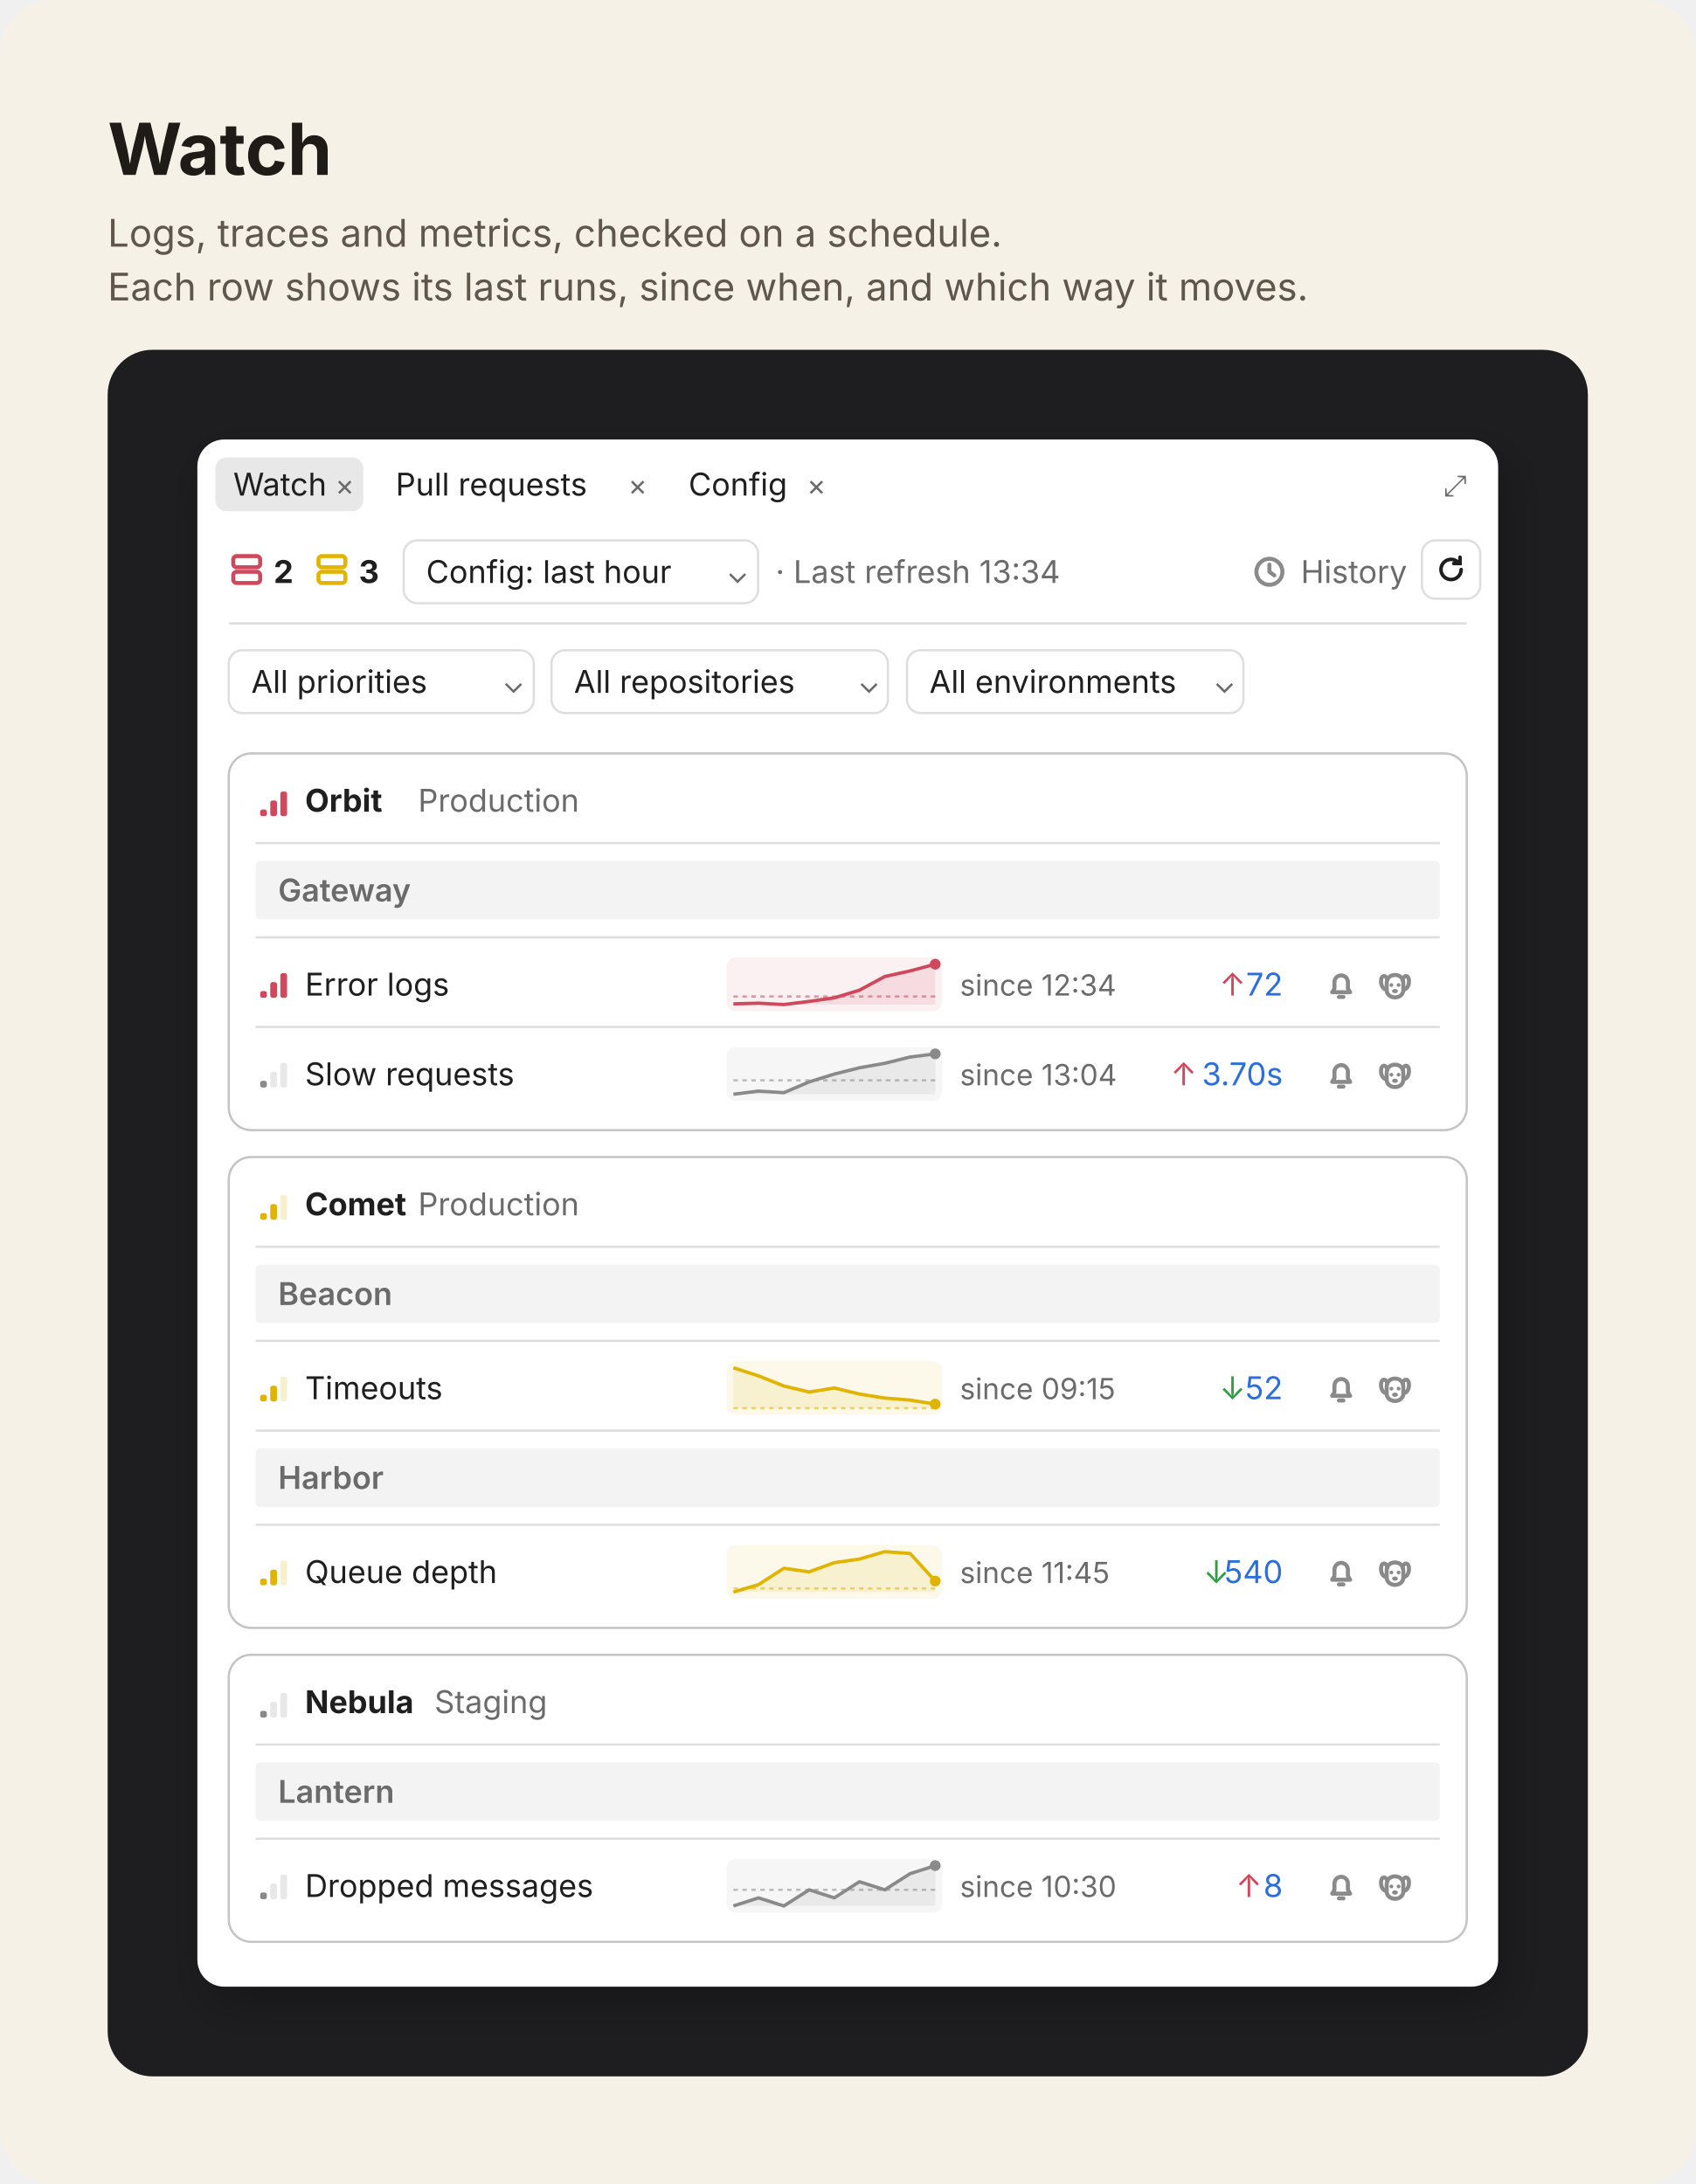
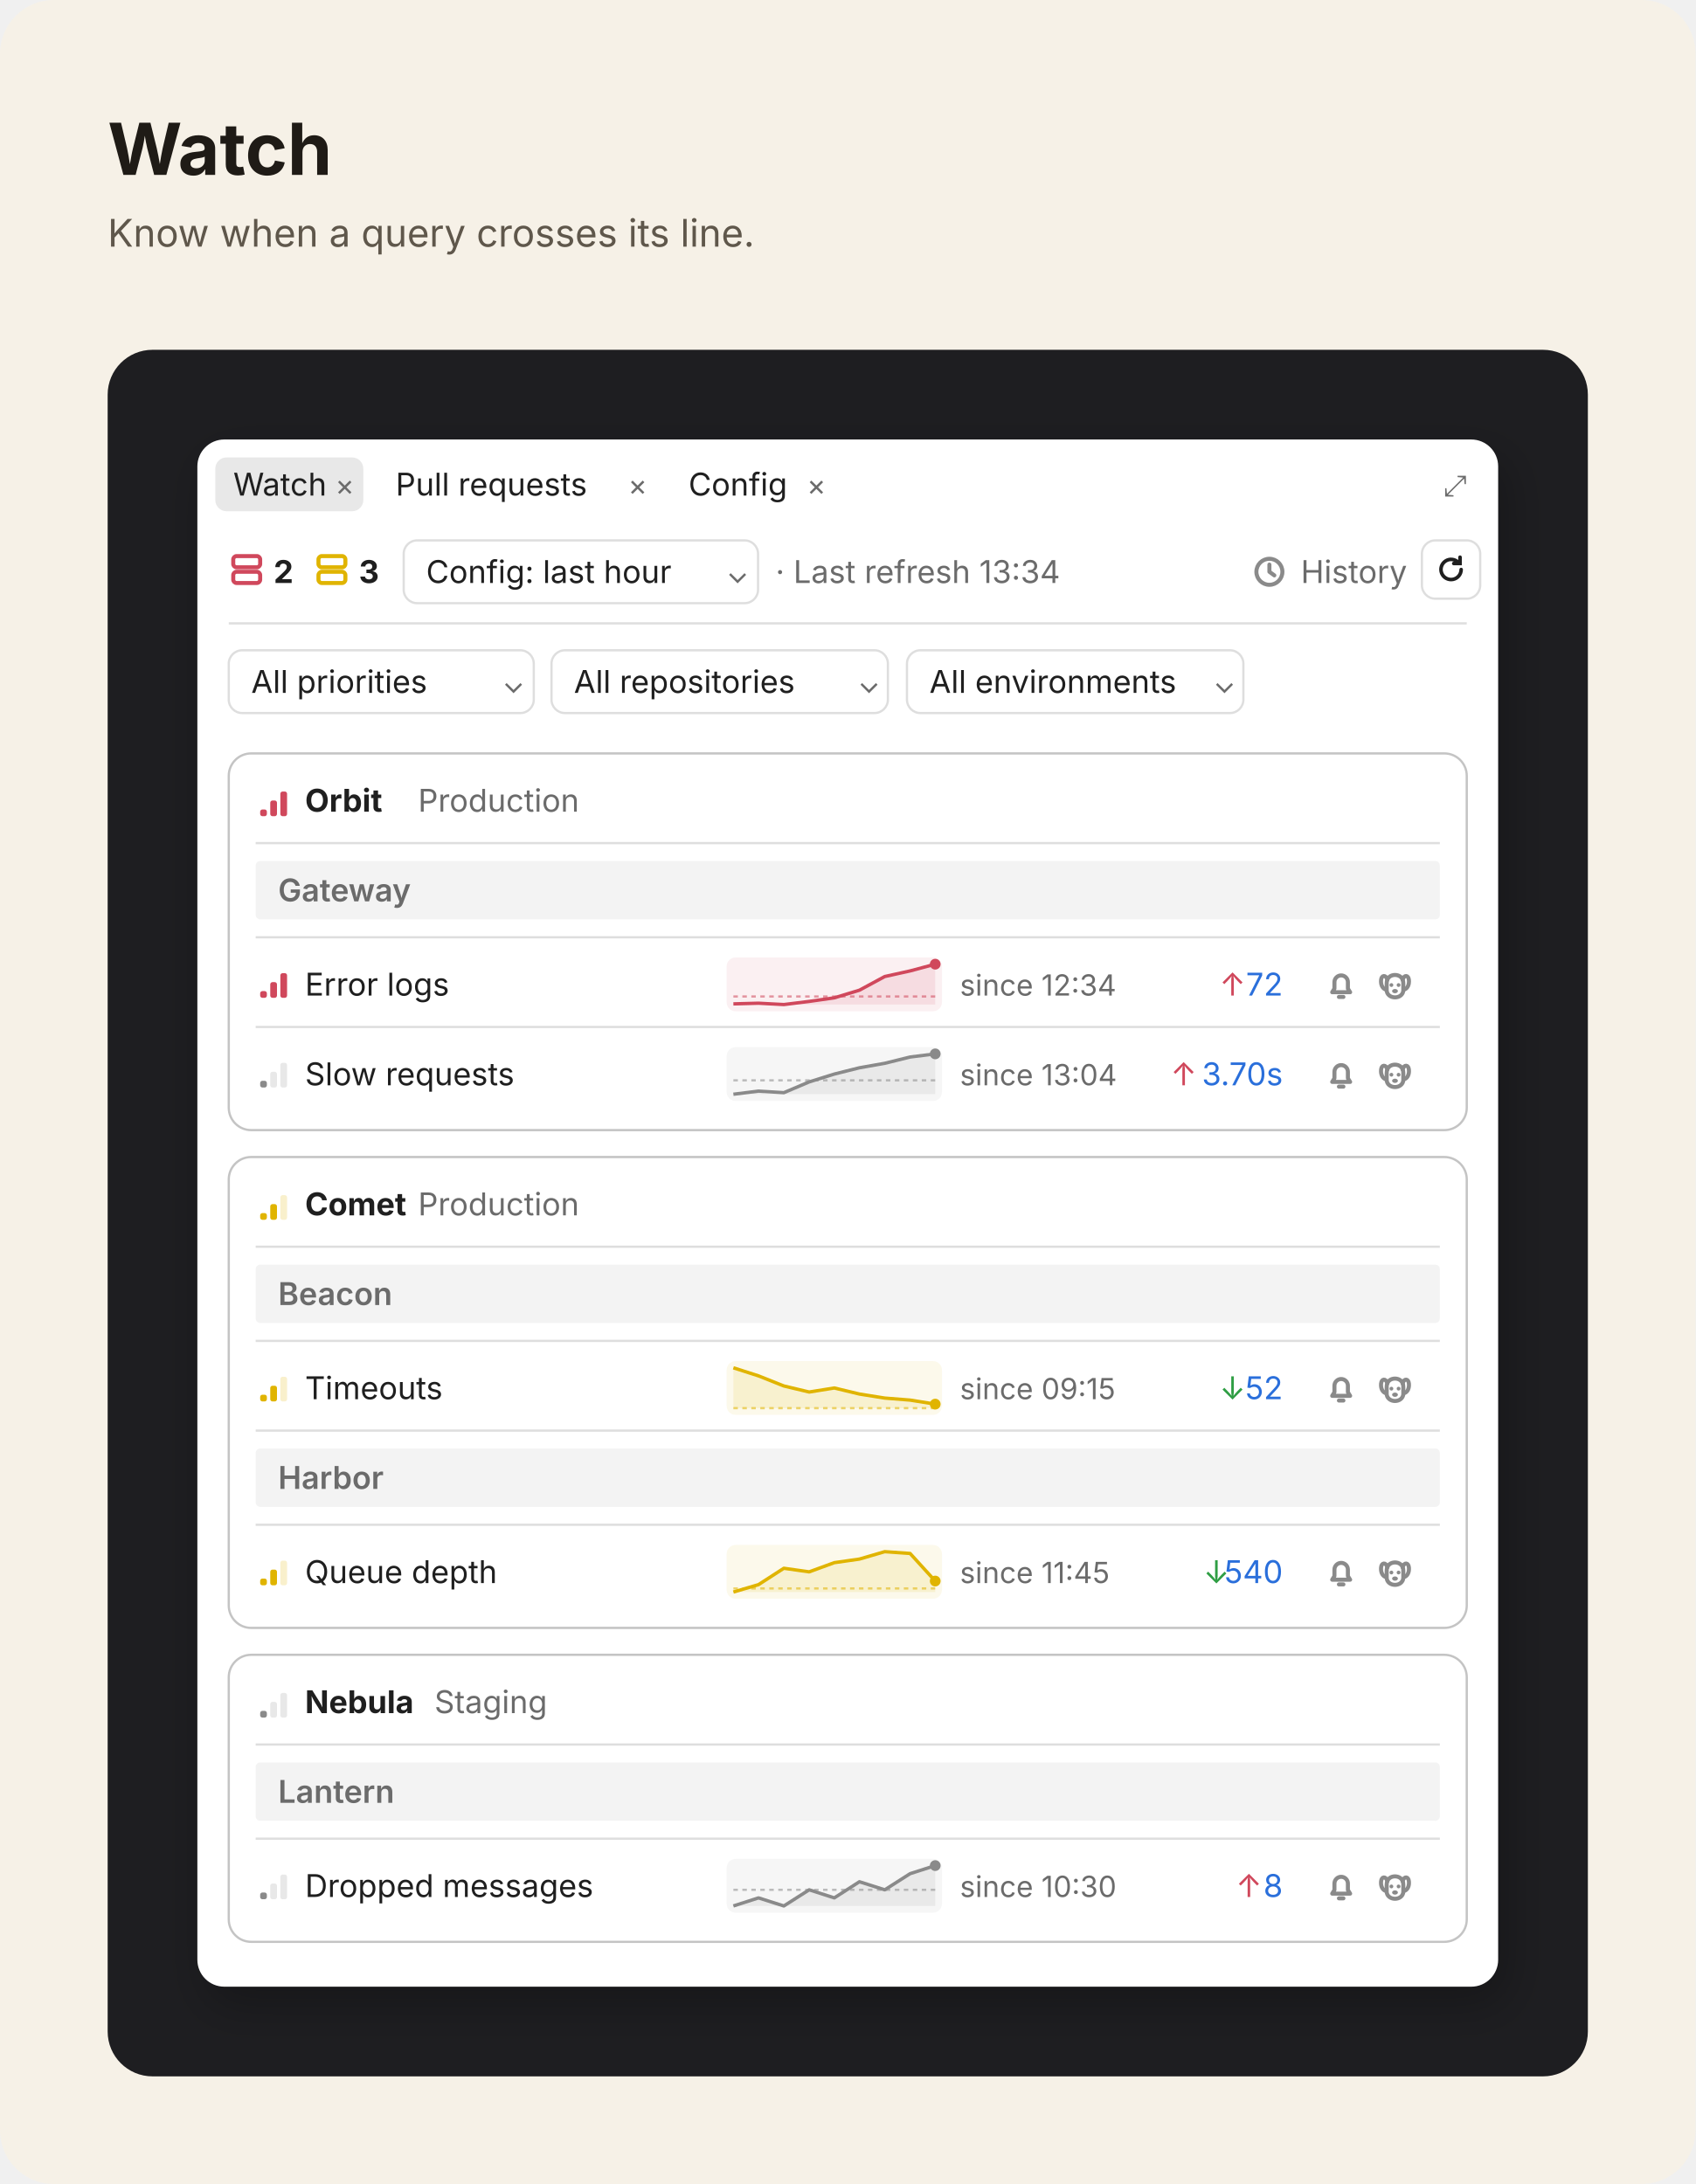
<svg xmlns="http://www.w3.org/2000/svg" viewBox="0 0 756 974" width="756" height="974" font-family="Inter, 'SF Pro Display', 'SF Pro Text', system-ui, -apple-system, 'Segoe UI Variable Display', 'Segoe UI', Roboto, 'Helvetica Neue', Arial, sans-serif">
  <defs>
    <filter id="blur" x="-10%" y="-10%" width="120%" height="120%">
      <feGaussianBlur stdDeviation="10" />
    </filter>
  </defs>
  <rect width="756" height="974" rx="24" fill="#F6F1E7" />
  <text x="48.0" y="78.0" font-size="32" fill="#1F1B16" font-weight="700" text-anchor="start">Watch</text>
-   <text x="48.0" y="110.0" font-size="17" fill="#5F574B" font-weight="400" text-anchor="start">Logs, traces and metrics, checked on a schedule.</text>
-   <text x="48.0" y="134.0" font-size="17" fill="#5F574B" font-weight="400" text-anchor="start">Each row shows its last runs, since when, and which way it moves.</text>
+   <text x="48.0" y="110.0" font-size="17" fill="#5F574B" font-weight="400" text-anchor="start">Know when a query crosses its line.</text>
  <rect x="48" y="156" width="660" height="770" rx="20" fill="#1E1E21" />
  <g transform="translate(88,196)">
    <rect x="4" y="8" width="580" height="690" rx="12" fill="#000" opacity="0.25" filter="url(#blur)" />
    <rect width="580" height="690" rx="12" fill="#fff" />
    <rect x="8" y="8" width="66" height="24" rx="5" fill="#E8E8E8" />
    <text x="16.0" y="25.0" font-size="14" fill="#1F1F1F" font-weight="400" text-anchor="start">Watch</text>
    <text x="61.4" y="25.0" font-size="13" fill="#6B6B6B" font-weight="400" text-anchor="start">×</text>
    <text x="88.4" y="25.0" font-size="14" fill="#1F1F1F" font-weight="400" text-anchor="start">Pull requests</text>
    <text x="192.0" y="25.0" font-size="13" fill="#6B6B6B" font-weight="400" text-anchor="start">×</text>
    <text x="219.0" y="25.0" font-size="14" fill="#1F1F1F" font-weight="400" text-anchor="start">Config</text>
    <text x="271.7" y="25.0" font-size="13" fill="#6B6B6B" font-weight="400" text-anchor="start">×</text>
    <text x="566.0" y="25.0" font-size="13" fill="#6B6B6B" font-weight="400" text-anchor="end">⤢</text>
    <g fill="none" stroke="#D0485C" stroke-width="1.8">
      <rect x="16" y="52" width="12" height="5" rx="1.5" />
      <rect x="16" y="59" width="12" height="5" rx="1.5" />
    </g>
    <text x="34.0" y="64.0" font-size="14" fill="#1F1F1F" font-weight="700" text-anchor="start">2</text>
    <g fill="none" stroke="#E0B400" stroke-width="1.8">
      <rect x="54" y="52" width="12" height="5" rx="1.5" />
      <rect x="54" y="59" width="12" height="5" rx="1.5" />
    </g>
    <text x="72.0" y="64.0" font-size="14" fill="#1F1F1F" font-weight="700" text-anchor="start">3</text>
    <rect x="92.0" y="45" width="158" height="28" rx="6" fill="#fff" stroke="#DEDEDE" />
    <text x="102.0" y="64.0" font-size="14" fill="#1F1F1F" font-weight="400" text-anchor="start">Config: last hour</text>
    <text x="235.8" y="64.0" font-size="13" fill="#6B6B6B" font-weight="400" text-anchor="start">⌄</text>
    <text x="257.8" y="64.0" font-size="14" fill="#6B6B6B" font-weight="400" text-anchor="start">· Last refresh 13:34</text>
    <g transform="translate(470.0,51.0) scale(1.0)">
      <g fill="none" stroke="#8A8A8A" stroke-width="1.8" stroke-linecap="round" stroke-linejoin="round">
        <circle cx="8" cy="8" r="5.8" />
        <path d="M8 4.8V8l2.2 1.6" />
      </g>
    </g>
    <text x="492.0" y="64.0" font-size="14" fill="#6B6B6B" font-weight="400" text-anchor="start">History</text>
    <rect x="546" y="45" width="26" height="26" rx="6" fill="#fff" stroke="#DEDEDE" />
    <g transform="translate(551.0,50.0) scale(1.0)">
      <g fill="none" stroke="#1F1F1F" stroke-width="1.6" stroke-linecap="round">
        <path d="M12.5 8a4.5 4.5 0 1 1-1.3-3.2" />
        <path d="M12 2.5v2.8H9.2" />
      </g>
    </g>
    <line x1="14" y1="82" x2="566" y2="82" stroke="#DEDEDE" />
    <rect x="14.0" y="94" width="136" height="28" rx="6" fill="#fff" stroke="#DEDEDE" />
    <text x="24.0" y="113.0" font-size="14" fill="#1F1F1F" font-weight="400" text-anchor="start">All priorities</text>
    <text x="135.9" y="113.0" font-size="13" fill="#6B6B6B" font-weight="400" text-anchor="start">⌄</text>
    <rect x="157.9" y="94" width="150" height="28" rx="6" fill="#fff" stroke="#DEDEDE" />
    <text x="167.9" y="113.0" font-size="14" fill="#1F1F1F" font-weight="400" text-anchor="start">All repositories</text>
    <text x="294.4" y="113.0" font-size="13" fill="#6B6B6B" font-weight="400" text-anchor="start">⌄</text>
    <rect x="316.4" y="94" width="150" height="28" rx="6" fill="#fff" stroke="#DEDEDE" />
    <text x="326.4" y="113.0" font-size="14" fill="#1F1F1F" font-weight="400" text-anchor="start">All environments</text>
    <text x="452.9" y="113.0" font-size="13" fill="#6B6B6B" font-weight="400" text-anchor="start">⌄</text>
    <rect x="14" y="140" width="552" height="168" rx="10" fill="#fff" stroke="#C4C4C4" />
    <rect x="28.0" y="165.0" width="3" height="3" rx="1" fill="#D0485C" opacity="1" />
    <rect x="32.5" y="161.0" width="3" height="7" rx="1" fill="#D0485C" opacity="1" />
    <rect x="37.0" y="157.0" width="3" height="11" rx="1" fill="#D0485C" opacity="1" />
    <text x="48.0" y="166.0" font-size="14" fill="#1F1F1F" font-weight="700" text-anchor="start">Orbit</text>
    <text x="98.4" y="166.0" font-size="14" fill="#6B6B6B" font-weight="400" text-anchor="start">Production</text>
    <line x1="26" y1="180" x2="554" y2="180" stroke="#DEDEDE" />
    <rect x="26" y="188" width="528" height="26" rx="2" fill="#8A8A8A" fill-opacity="0.1" />
    <text x="36.0" y="206.0" font-size="14" fill="#6B6B6B" font-weight="600" text-anchor="start">Gateway</text>
    <line x1="26" y1="222" x2="554" y2="222" stroke="#DEDEDE" />
    <rect x="28.0" y="246.0" width="3" height="3" rx="1" fill="#D0485C" opacity="1" />
    <rect x="32.5" y="242.0" width="3" height="7" rx="1" fill="#D0485C" opacity="1" />
    <rect x="37.0" y="238.0" width="3" height="11" rx="1" fill="#D0485C" opacity="1" />
    <text x="48.0" y="248.0" font-size="14" fill="#1F1F1F" font-weight="400" text-anchor="start">Error logs</text>
    <rect x="236" y="231" width="96" height="24" rx="4" fill="#D0485C" fill-opacity="0.08" />
    <line x1="239" y1="248.4" x2="329" y2="248.4" stroke="#D0485C" stroke-opacity="0.55" stroke-dasharray="2 2" />
    <path d="M239.0,252 L239.0,251.7 L250.2,251.4 L261.5,252.0 L272.8,250.6 L284.0,249.0 L295.2,245.6 L306.5,239.5 L317.8,237.0 L329.0,234.0 L329.0,252 Z" fill="#D0485C" fill-opacity="0.12" />
    <polyline points="239.0,251.7 250.2,251.4 261.5,252.0 272.8,250.6 284.0,249.0 295.2,245.6 306.5,239.5 317.8,237.0 329.0,234.0" fill="none" stroke="#D0485C" stroke-width="1.5" stroke-linejoin="round" />
    <circle cx="329.0" cy="234.0" r="2.4" fill="#D0485C" />
    <text x="340.0" y="248.0" font-size="13" fill="#6B6B6B" font-weight="400" text-anchor="start">since 12:34</text>
    <text x="484.0" y="248.0" font-size="14" fill="#2A6FDB" font-weight="400" text-anchor="end">72</text>
    <text x="467.4" y="248.0" font-size="14" fill="#D0485C" font-weight="400" text-anchor="end">↑</text>
    <g transform="translate(502.0,235.0) scale(1.0)">
      <g fill="none" stroke="#8A8A8A" stroke-width="1.8" stroke-linecap="round" stroke-linejoin="round">
        <path d="M4 11.5h8l-1-1.6V7a3 3 0 0 0-6 0v2.9z" />
        <path d="M7 13.6h2" />
      </g>
    </g>
    <g transform="translate(526.0,235.0) scale(1.0)">
      <g fill="none" stroke="#8A8A8A" stroke-width="1.8" stroke-linecap="round" stroke-linejoin="round">
        <path d="M4.6 6C4 3.6 2 3.8 1.8 6c-.2 2 .5 3.6 1.8 4.2" />
        <path d="M11.4 6c.6-2.4 2.6-2.2 2.8 0 .2 2-.5 3.6-1.8 4.2" />
        <path d="M4.3 7.4c0-2.3 1.7-3.6 3.7-3.6s3.7 1.3 3.7 3.6v3.2c0 1.9-1.7 3.2-3.7 3.2s-3.7-1.3-3.7-3.2z" />
      </g>
      <g fill="#8A8A8A">
        <circle cx="6.4" cy="8.3" r=".85" />
        <circle cx="9.6" cy="8.3" r=".85" />
        <ellipse cx="8" cy="11" rx="1.3" ry=".95" />
      </g>
    </g>
    <line x1="26" y1="262" x2="554" y2="262" stroke="#DEDEDE" />
    <rect x="28.0" y="286.0" width="3" height="3" rx="1" fill="#8A8A8A" opacity="1" />
    <rect x="32.5" y="282.0" width="3" height="7" rx="1" fill="#8A8A8A" opacity="0.2" />
    <rect x="37.0" y="278.0" width="3" height="11" rx="1" fill="#8A8A8A" opacity="0.2" />
    <text x="48.0" y="288.0" font-size="14" fill="#1F1F1F" font-weight="400" text-anchor="start">Slow requests</text>
    <rect x="236" y="271" width="96" height="24" rx="4" fill="#8A8A8A" fill-opacity="0.08" />
    <line x1="239" y1="285.8" x2="329" y2="285.8" stroke="#8A8A8A" stroke-opacity="0.55" stroke-dasharray="2 2" />
    <path d="M239.0,292 L239.0,292.0 L250.2,290.6 L261.5,291.3 L272.8,286.5 L284.0,283.0 L295.2,280.2 L306.5,278.2 L317.8,275.4 L329.0,274.0 L329.0,292 Z" fill="#8A8A8A" fill-opacity="0.12" />
    <polyline points="239.0,292.0 250.2,290.6 261.5,291.3 272.8,286.5 284.0,283.0 295.2,280.2 306.5,278.2 317.8,275.4 329.0,274.0" fill="none" stroke="#8A8A8A" stroke-width="1.5" stroke-linejoin="round" />
    <circle cx="329.0" cy="274.0" r="2.4" fill="#8A8A8A" />
    <text x="340.0" y="288.0" font-size="13" fill="#6B6B6B" font-weight="400" text-anchor="start">since 13:04</text>
    <text x="484.0" y="288.0" font-size="14" fill="#2A6FDB" font-weight="400" text-anchor="end">3.70s</text>
    <text x="445.6" y="288.0" font-size="14" fill="#D0485C" font-weight="400" text-anchor="end">↑</text>
    <g transform="translate(502.0,275.0) scale(1.0)">
      <g fill="none" stroke="#8A8A8A" stroke-width="1.8" stroke-linecap="round" stroke-linejoin="round">
        <path d="M4 11.5h8l-1-1.6V7a3 3 0 0 0-6 0v2.9z" />
        <path d="M7 13.6h2" />
      </g>
    </g>
    <g transform="translate(526.0,275.0) scale(1.0)">
      <g fill="none" stroke="#8A8A8A" stroke-width="1.8" stroke-linecap="round" stroke-linejoin="round">
        <path d="M4.6 6C4 3.6 2 3.8 1.8 6c-.2 2 .5 3.6 1.8 4.2" />
        <path d="M11.4 6c.6-2.4 2.6-2.2 2.8 0 .2 2-.5 3.6-1.8 4.2" />
        <path d="M4.3 7.4c0-2.3 1.7-3.6 3.7-3.6s3.7 1.3 3.7 3.6v3.2c0 1.9-1.7 3.2-3.7 3.2s-3.7-1.3-3.7-3.2z" />
      </g>
      <g fill="#8A8A8A">
        <circle cx="6.4" cy="8.3" r=".85" />
        <circle cx="9.6" cy="8.3" r=".85" />
        <ellipse cx="8" cy="11" rx="1.3" ry=".95" />
      </g>
    </g>
    <rect x="14" y="320" width="552" height="210" rx="10" fill="#fff" stroke="#C4C4C4" />
    <rect x="28.0" y="345.0" width="3" height="3" rx="1" fill="#E0B400" opacity="1" />
    <rect x="32.5" y="341.0" width="3" height="7" rx="1" fill="#E0B400" opacity="1" />
    <rect x="37.0" y="337.0" width="3" height="11" rx="1" fill="#E0B400" opacity="0.2" />
    <text x="48.0" y="346.0" font-size="14" fill="#1F1F1F" font-weight="700" text-anchor="start">Comet</text>
    <text x="98.4" y="346.0" font-size="14" fill="#6B6B6B" font-weight="400" text-anchor="start">Production</text>
    <line x1="26" y1="360" x2="554" y2="360" stroke="#DEDEDE" />
    <rect x="26" y="368" width="528" height="26" rx="2" fill="#8A8A8A" fill-opacity="0.1" />
    <text x="36.0" y="386.0" font-size="14" fill="#6B6B6B" font-weight="600" text-anchor="start">Beacon</text>
    <line x1="26" y1="402" x2="554" y2="402" stroke="#DEDEDE" />
    <rect x="28.0" y="426.0" width="3" height="3" rx="1" fill="#E0B400" opacity="1" />
    <rect x="32.5" y="422.0" width="3" height="7" rx="1" fill="#E0B400" opacity="1" />
    <rect x="37.0" y="418.0" width="3" height="11" rx="1" fill="#E0B400" opacity="0.2" />
    <text x="48.0" y="428.0" font-size="14" fill="#1F1F1F" font-weight="400" text-anchor="start">Timeouts</text>
    <rect x="236" y="411" width="96" height="24" rx="4" fill="#E0B400" fill-opacity="0.08" />
    <line x1="239" y1="432.0" x2="329" y2="432.0" stroke="#E0B400" stroke-opacity="0.55" stroke-dasharray="2 2" />
    <path d="M239.0,432 L239.0,414.0 L250.2,417.6 L261.5,422.1 L272.8,424.8 L284.0,423.0 L295.2,425.7 L306.5,427.5 L317.8,428.4 L329.0,430.2 L329.0,432 Z" fill="#E0B400" fill-opacity="0.12" />
    <polyline points="239.0,414.0 250.2,417.6 261.5,422.1 272.8,424.8 284.0,423.0 295.2,425.7 306.5,427.5 317.8,428.4 329.0,430.2" fill="none" stroke="#E0B400" stroke-width="1.5" stroke-linejoin="round" />
    <circle cx="329.0" cy="430.2" r="2.4" fill="#E0B400" />
    <text x="340.0" y="428.0" font-size="13" fill="#6B6B6B" font-weight="400" text-anchor="start">since 09:15</text>
    <text x="484.0" y="428.0" font-size="14" fill="#2A6FDB" font-weight="400" text-anchor="end">52</text>
    <text x="467.4" y="428.0" font-size="14" fill="#2F9E44" font-weight="400" text-anchor="end">↓</text>
    <g transform="translate(502.0,415.0) scale(1.0)">
      <g fill="none" stroke="#8A8A8A" stroke-width="1.8" stroke-linecap="round" stroke-linejoin="round">
        <path d="M4 11.5h8l-1-1.6V7a3 3 0 0 0-6 0v2.9z" />
        <path d="M7 13.6h2" />
      </g>
    </g>
    <g transform="translate(526.0,415.0) scale(1.0)">
      <g fill="none" stroke="#8A8A8A" stroke-width="1.8" stroke-linecap="round" stroke-linejoin="round">
        <path d="M4.6 6C4 3.6 2 3.8 1.8 6c-.2 2 .5 3.6 1.8 4.2" />
        <path d="M11.4 6c.6-2.4 2.6-2.2 2.8 0 .2 2-.5 3.6-1.8 4.2" />
        <path d="M4.3 7.4c0-2.3 1.7-3.6 3.7-3.6s3.7 1.3 3.7 3.6v3.2c0 1.9-1.7 3.2-3.7 3.2s-3.7-1.3-3.7-3.2z" />
      </g>
      <g fill="#8A8A8A">
        <circle cx="6.4" cy="8.3" r=".85" />
        <circle cx="9.6" cy="8.3" r=".85" />
        <ellipse cx="8" cy="11" rx="1.3" ry=".95" />
      </g>
    </g>
    <line x1="26" y1="442" x2="554" y2="442" stroke="#DEDEDE" />
    <rect x="26" y="450" width="528" height="26" rx="2" fill="#8A8A8A" fill-opacity="0.1" />
    <text x="36.0" y="468.0" font-size="14" fill="#6B6B6B" font-weight="600" text-anchor="start">Harbor</text>
    <line x1="26" y1="484" x2="554" y2="484" stroke="#DEDEDE" />
    <rect x="28.0" y="508.0" width="3" height="3" rx="1" fill="#E0B400" opacity="1" />
    <rect x="32.5" y="504.0" width="3" height="7" rx="1" fill="#E0B400" opacity="1" />
    <rect x="37.0" y="500.0" width="3" height="11" rx="1" fill="#E0B400" opacity="0.2" />
    <text x="48.0" y="510.0" font-size="14" fill="#1F1F1F" font-weight="400" text-anchor="start">Queue depth</text>
    <rect x="236" y="493" width="96" height="24" rx="4" fill="#E0B400" fill-opacity="0.08" />
    <line x1="239" y1="512.4" x2="329" y2="512.4" stroke="#E0B400" stroke-opacity="0.55" stroke-dasharray="2 2" />
    <path d="M239.0,514 L239.0,514.0 L250.2,510.7 L261.5,503.4 L272.8,505.0 L284.0,500.9 L295.2,499.3 L306.5,496.0 L317.8,496.8 L329.0,509.1 L329.0,514 Z" fill="#E0B400" fill-opacity="0.12" />
    <polyline points="239.0,514.0 250.2,510.7 261.5,503.4 272.8,505.0 284.0,500.9 295.2,499.3 306.5,496.0 317.8,496.8 329.0,509.1" fill="none" stroke="#E0B400" stroke-width="1.5" stroke-linejoin="round" />
    <circle cx="329.0" cy="509.1" r="2.4" fill="#E0B400" />
    <text x="340.0" y="510.0" font-size="13" fill="#6B6B6B" font-weight="400" text-anchor="start">since 11:45</text>
    <text x="484.0" y="510.0" font-size="14" fill="#2A6FDB" font-weight="400" text-anchor="end">540</text>
    <text x="460.2" y="510.0" font-size="14" fill="#2F9E44" font-weight="400" text-anchor="end">↓</text>
    <g transform="translate(502.0,497.0) scale(1.0)">
      <g fill="none" stroke="#8A8A8A" stroke-width="1.8" stroke-linecap="round" stroke-linejoin="round">
        <path d="M4 11.5h8l-1-1.6V7a3 3 0 0 0-6 0v2.9z" />
        <path d="M7 13.6h2" />
      </g>
    </g>
    <g transform="translate(526.0,497.0) scale(1.0)">
      <g fill="none" stroke="#8A8A8A" stroke-width="1.8" stroke-linecap="round" stroke-linejoin="round">
        <path d="M4.6 6C4 3.6 2 3.8 1.8 6c-.2 2 .5 3.6 1.8 4.2" />
        <path d="M11.4 6c.6-2.4 2.6-2.2 2.8 0 .2 2-.5 3.6-1.8 4.2" />
        <path d="M4.3 7.4c0-2.3 1.7-3.6 3.7-3.6s3.7 1.3 3.7 3.6v3.2c0 1.9-1.7 3.2-3.7 3.2s-3.7-1.3-3.7-3.2z" />
      </g>
      <g fill="#8A8A8A">
        <circle cx="6.4" cy="8.3" r=".85" />
        <circle cx="9.6" cy="8.3" r=".85" />
        <ellipse cx="8" cy="11" rx="1.3" ry=".95" />
      </g>
    </g>
    <rect x="14" y="542" width="552" height="128" rx="10" fill="#fff" stroke="#C4C4C4" />
    <rect x="28.0" y="567.0" width="3" height="3" rx="1" fill="#8A8A8A" opacity="1" />
    <rect x="32.5" y="563.0" width="3" height="7" rx="1" fill="#8A8A8A" opacity="0.2" />
    <rect x="37.0" y="559.0" width="3" height="11" rx="1" fill="#8A8A8A" opacity="0.2" />
    <text x="48.0" y="568.0" font-size="14" fill="#1F1F1F" font-weight="700" text-anchor="start">Nebula</text>
    <text x="105.7" y="568.0" font-size="14" fill="#6B6B6B" font-weight="400" text-anchor="start">Staging</text>
    <line x1="26" y1="582" x2="554" y2="582" stroke="#DEDEDE" />
    <rect x="26" y="590" width="528" height="26" rx="2" fill="#8A8A8A" fill-opacity="0.1" />
    <text x="36.0" y="608.0" font-size="14" fill="#6B6B6B" font-weight="600" text-anchor="start">Lantern</text>
    <line x1="26" y1="624" x2="554" y2="624" stroke="#DEDEDE" />
    <rect x="28.0" y="648.0" width="3" height="3" rx="1" fill="#8A8A8A" opacity="1" />
    <rect x="32.5" y="644.0" width="3" height="7" rx="1" fill="#8A8A8A" opacity="0.2" />
    <rect x="37.0" y="640.0" width="3" height="11" rx="1" fill="#8A8A8A" opacity="0.2" />
    <text x="48.0" y="650.0" font-size="14" fill="#1F1F1F" font-weight="400" text-anchor="start">Dropped messages</text>
    <rect x="236" y="633" width="96" height="24" rx="4" fill="#8A8A8A" fill-opacity="0.08" />
    <line x1="239" y1="646.8" x2="329" y2="646.8" stroke="#8A8A8A" stroke-opacity="0.55" stroke-dasharray="2 2" />
    <path d="M239.0,654 L239.0,654.0 L250.2,650.4 L261.5,654.0 L272.8,646.8 L284.0,650.4 L295.2,643.2 L306.5,646.8 L317.8,639.6 L329.0,636.0 L329.0,654 Z" fill="#8A8A8A" fill-opacity="0.12" />
    <polyline points="239.0,654.0 250.2,650.4 261.5,654.0 272.8,646.8 284.0,650.4 295.2,643.2 306.5,646.8 317.8,639.6 329.0,636.0" fill="none" stroke="#8A8A8A" stroke-width="1.5" stroke-linejoin="round" />
    <circle cx="329.0" cy="636.0" r="2.4" fill="#8A8A8A" />
    <text x="340.0" y="650.0" font-size="13" fill="#6B6B6B" font-weight="400" text-anchor="start">since 10:30</text>
    <text x="484.0" y="650.0" font-size="14" fill="#2A6FDB" font-weight="400" text-anchor="end">8</text>
    <text x="474.7" y="650.0" font-size="14" fill="#D0485C" font-weight="400" text-anchor="end">↑</text>
    <g transform="translate(502.0,637.0) scale(1.0)">
      <g fill="none" stroke="#8A8A8A" stroke-width="1.8" stroke-linecap="round" stroke-linejoin="round">
        <path d="M4 11.5h8l-1-1.6V7a3 3 0 0 0-6 0v2.9z" />
        <path d="M7 13.6h2" />
      </g>
    </g>
    <g transform="translate(526.0,637.0) scale(1.0)">
      <g fill="none" stroke="#8A8A8A" stroke-width="1.8" stroke-linecap="round" stroke-linejoin="round">
        <path d="M4.6 6C4 3.6 2 3.8 1.8 6c-.2 2 .5 3.6 1.8 4.2" />
        <path d="M11.4 6c.6-2.4 2.6-2.2 2.8 0 .2 2-.5 3.6-1.8 4.2" />
        <path d="M4.3 7.4c0-2.3 1.7-3.6 3.7-3.6s3.7 1.3 3.7 3.6v3.2c0 1.9-1.7 3.2-3.7 3.2s-3.7-1.3-3.7-3.2z" />
      </g>
      <g fill="#8A8A8A">
        <circle cx="6.4" cy="8.3" r=".85" />
        <circle cx="9.6" cy="8.3" r=".85" />
        <ellipse cx="8" cy="11" rx="1.3" ry=".95" />
      </g>
    </g>
  </g>
</svg>
